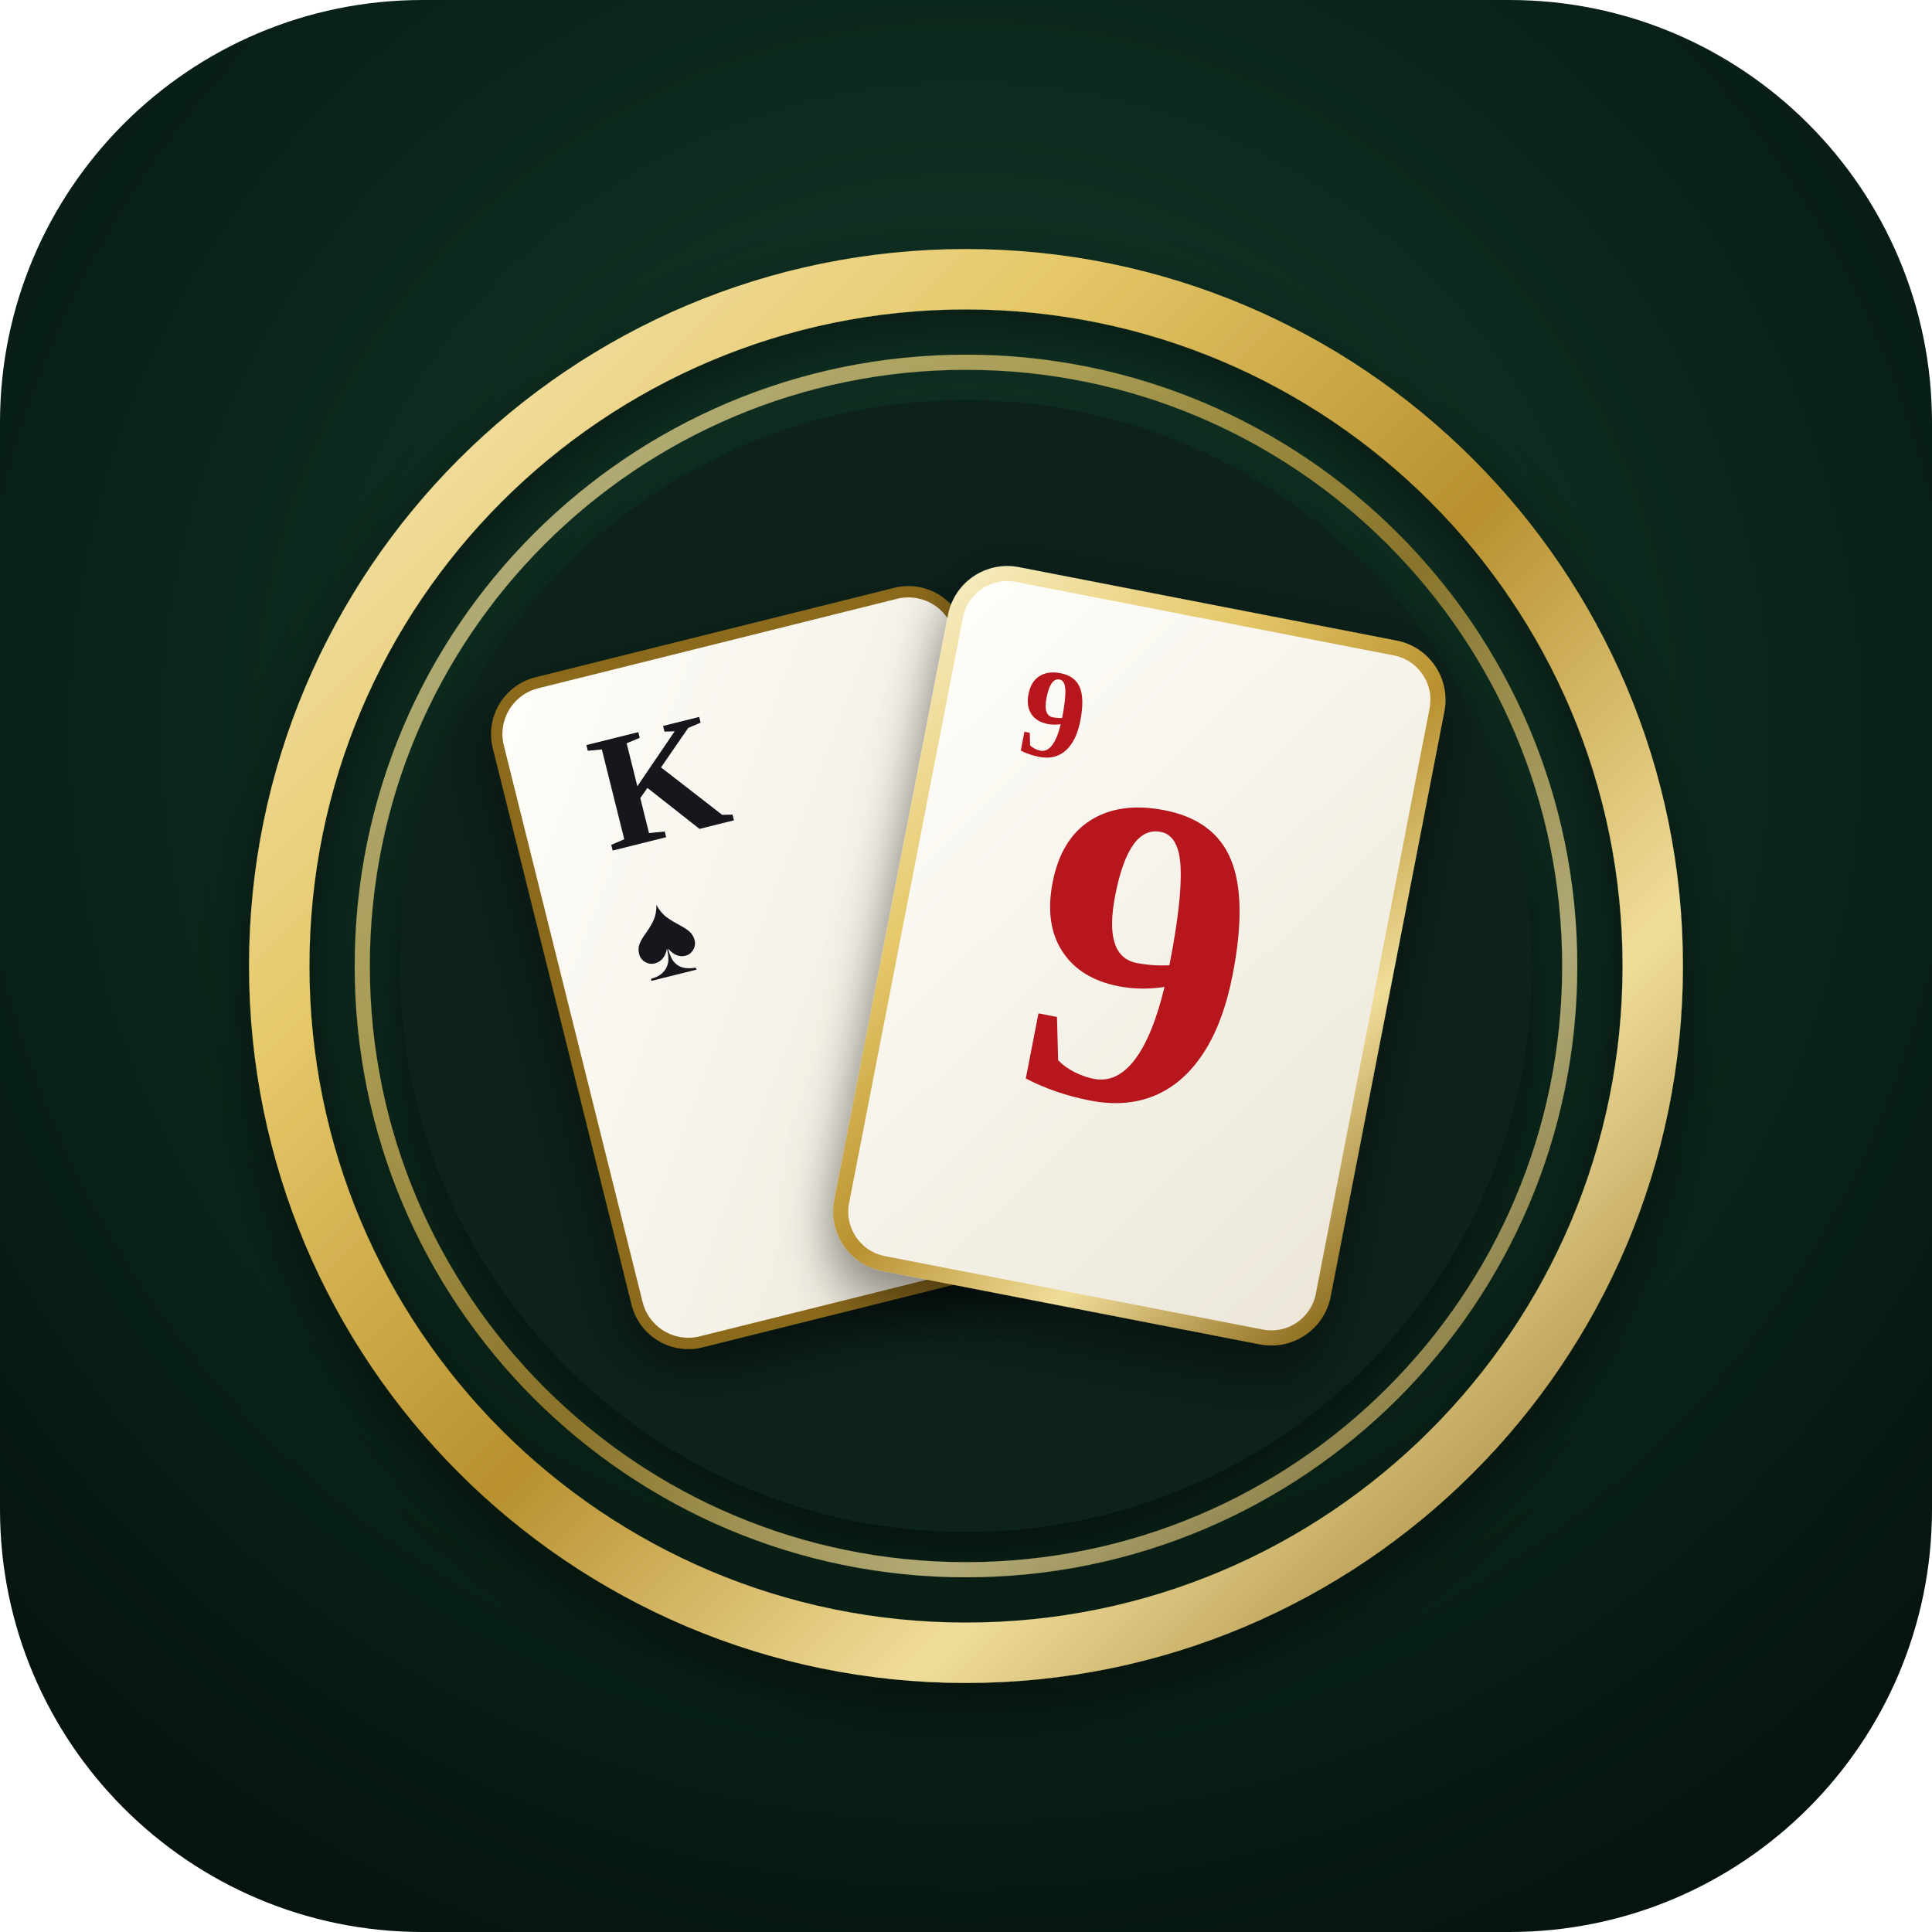
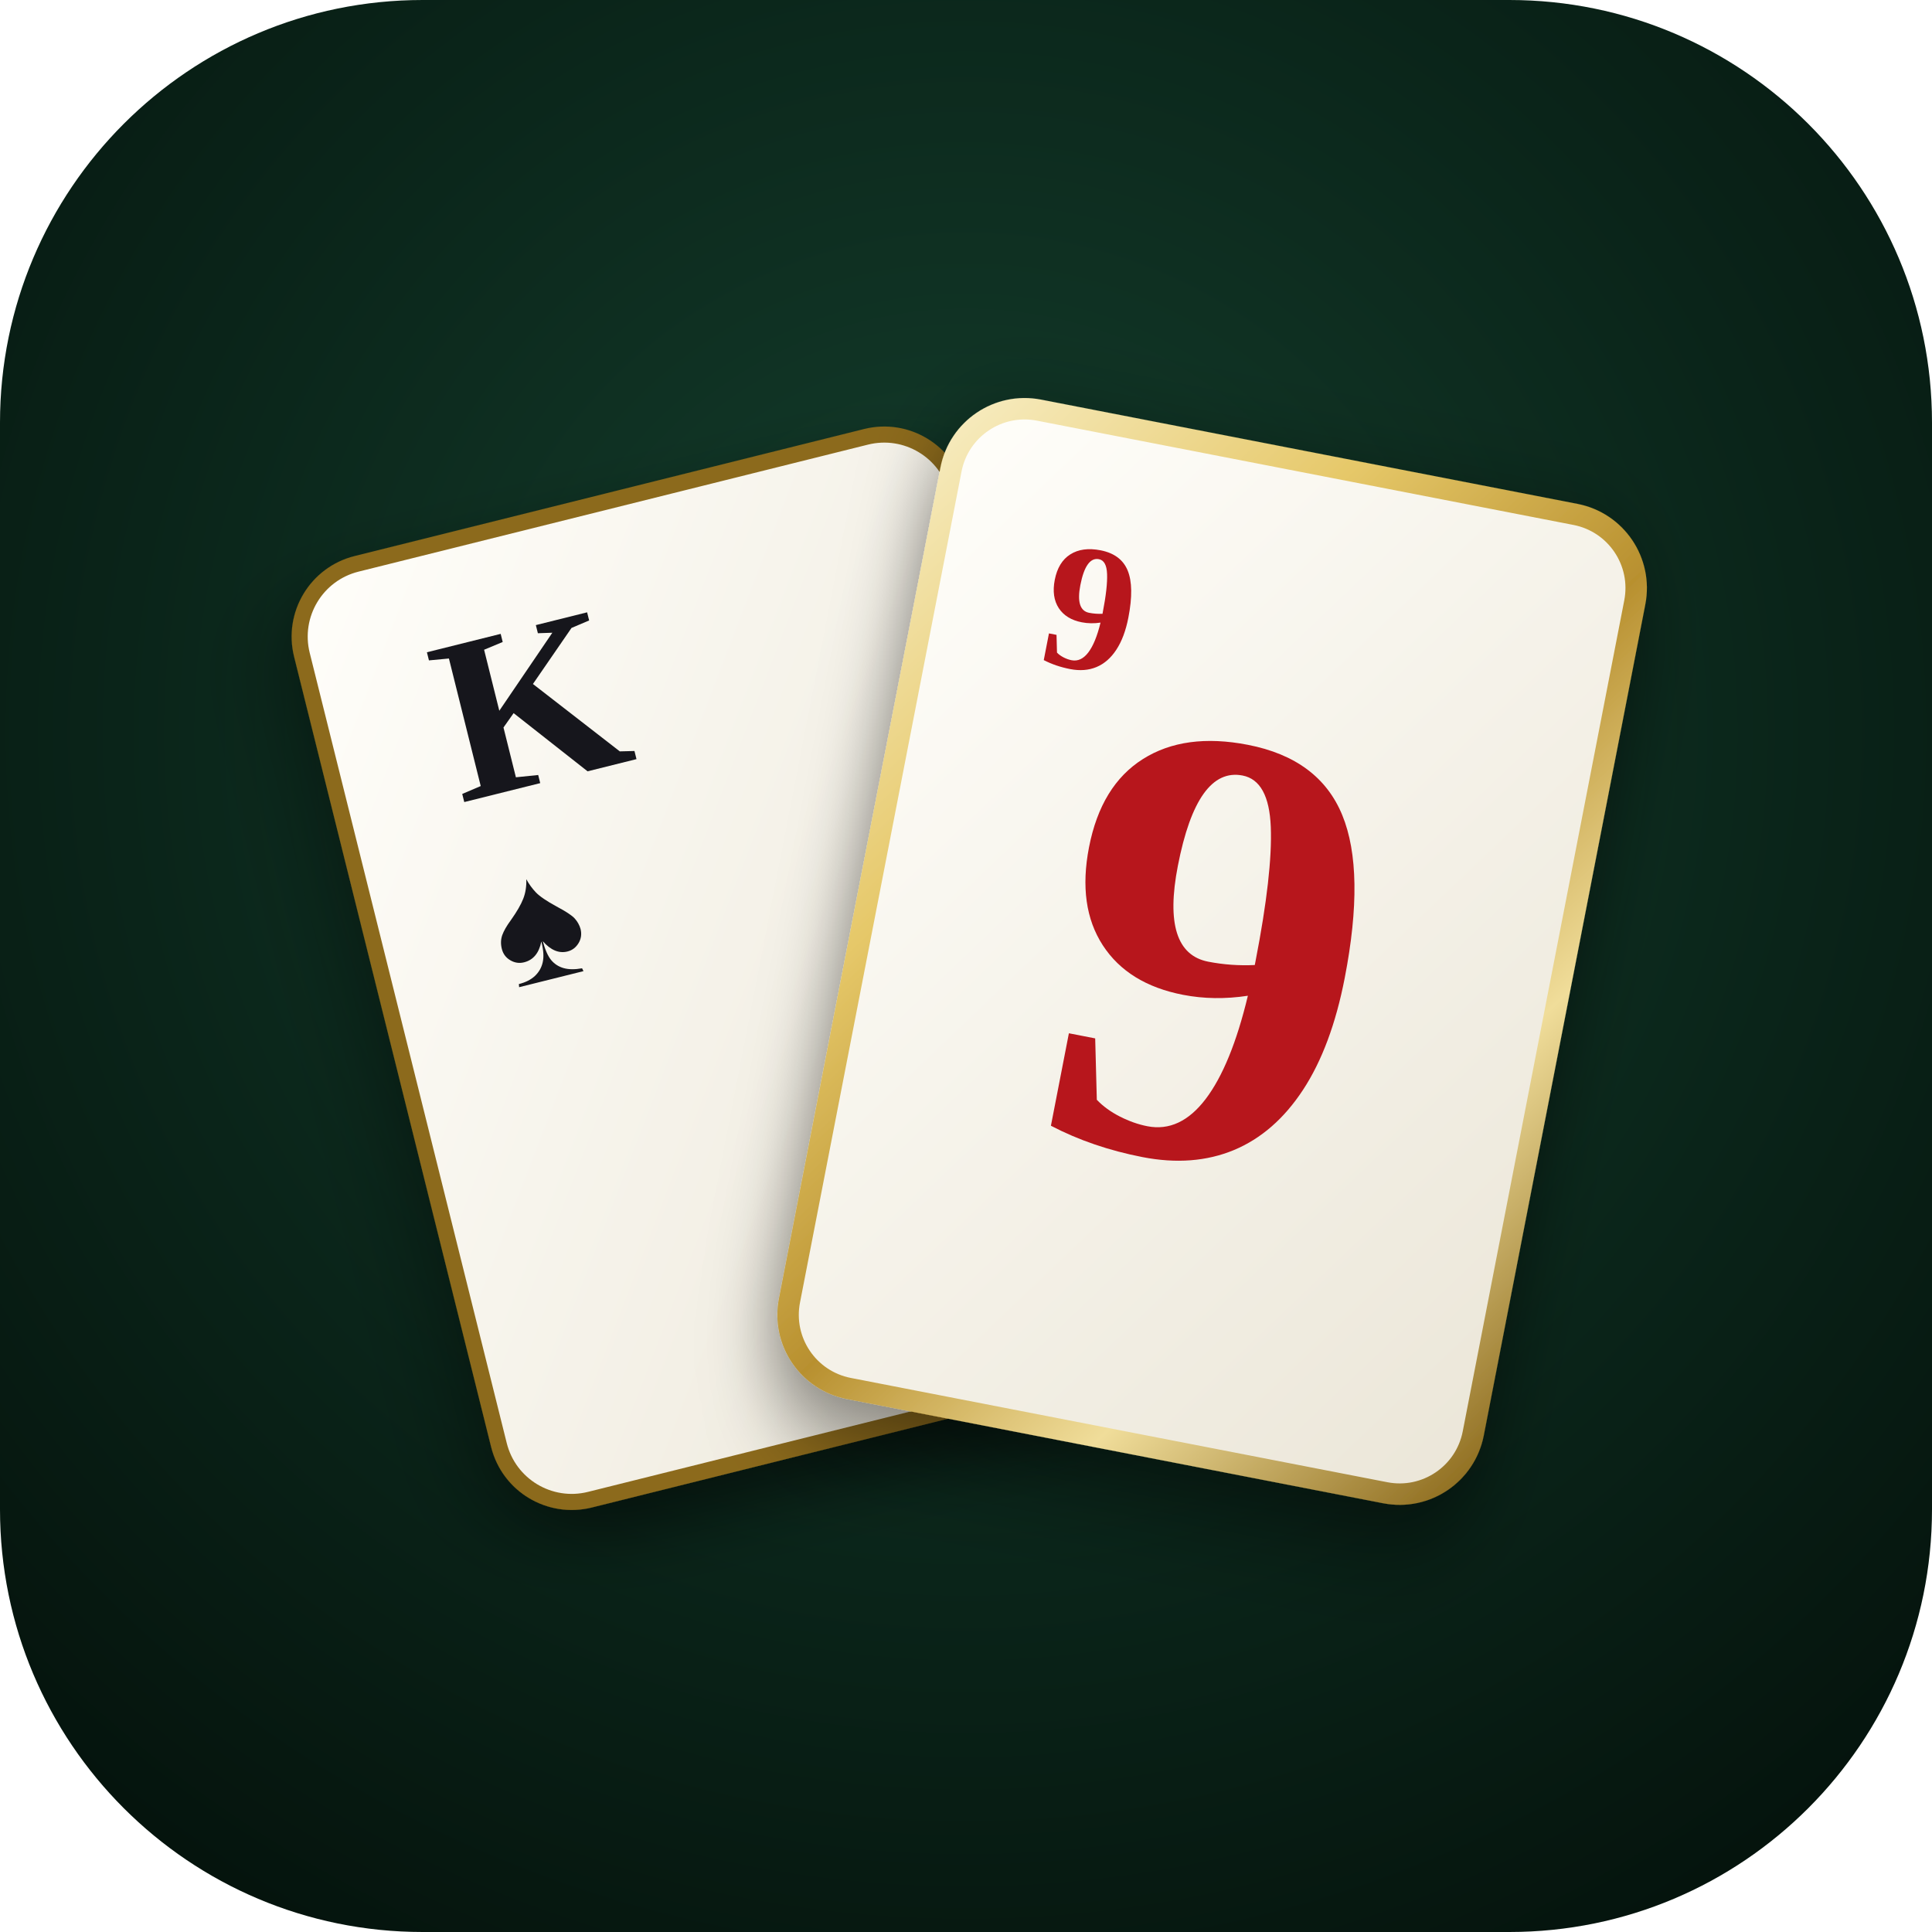
<svg xmlns="http://www.w3.org/2000/svg" viewBox="0 0 512 512" width="512" height="512">
  <defs>
    <radialGradient id="bg" cx="50%" cy="38%" r="75%">
      <stop offset="0%" stop-color="#15402e" />
      <stop offset="58%" stop-color="#0a2419" />
      <stop offset="100%" stop-color="#04110b" />
    </radialGradient>
    <linearGradient id="ring" x1="0" y1="0" x2="1" y2="1">
      <stop offset="0%" stop-color="#f7ecc0" />
      <stop offset="28%" stop-color="#e6c869" />
      <stop offset="52%" stop-color="#b8902f" />
      <stop offset="74%" stop-color="#f0dd9a" />
      <stop offset="100%" stop-color="#8c6a1c" />
    </linearGradient>
    <linearGradient id="paper" x1="0" y1="0" x2="1" y2="1">
      <stop offset="0%" stop-color="#fffefa" />
      <stop offset="100%" stop-color="#ebe6d8" />
    </linearGradient>
    <filter id="soft" x="-20%" y="-20%" width="140%" height="140%">
      <feDropShadow dx="0" dy="6" stdDeviation="8" flood-color="#000" flood-opacity=".5" />
    </filter>
  </defs>
  <rect width="512" height="512" rx="112" fill="url(#bg)" />
-   <g filter="url(#soft)">
-     <circle cx="256" cy="256" r="182" fill="none" stroke="url(#ring)" stroke-width="16" />
-     <circle cx="256" cy="256" r="160" fill="none" stroke="url(#ring)" stroke-width="4" opacity=".7" />
-     <circle cx="256" cy="256" r="150" fill="#08231a" />
-   </g>
-   <g filter="url(#soft)" transform="rotate(-14 214 262)">
-     <rect x="150" y="166" width="126" height="180" rx="14" fill="url(#paper)" stroke="#8c6a1c" stroke-width="3" />
-     <text x="172" y="214" font-family="Georgia, 'Times New Roman', serif" font-size="44" font-weight="700" fill="#17171a">K</text>
-     <text x="172" y="250" font-family="Georgia, 'Times New Roman', serif" font-size="32" fill="#17171a">♠</text>
-   </g>
-   <g filter="url(#soft)" transform="rotate(11 300 258)">
-     <rect x="236" y="160" width="130" height="186" rx="14" fill="url(#paper)" stroke="url(#ring)" stroke-width="4" />
-     <text x="301" y="292" font-family="Georgia, 'Times New Roman', serif" font-size="118" font-weight="700" fill="#b7151e" text-anchor="middle">9</text>
-     <text x="258" y="206" font-family="Georgia, 'Times New Roman', serif" font-size="34" font-weight="700" fill="#b7151e">9</text>
+   <g transform="translate(256 256) scale(1.42) translate(-256 -256)">
+     <g filter="url(#soft)" transform="rotate(-14 214 262)">
+       <rect x="150" y="166" width="126" height="180" rx="14" fill="url(#paper)" stroke="#8c6a1c" stroke-width="3" />
+       <text x="172" y="214" font-family="Georgia, 'Times New Roman', serif" font-size="44" font-weight="700" fill="#17171a">K</text>
+       <text x="172" y="250" font-family="Georgia, 'Times New Roman', serif" font-size="32" fill="#17171a">♠</text>
+     </g>
+     <g filter="url(#soft)" transform="rotate(11 300 258)">
+       <rect x="236" y="160" width="130" height="186" rx="14" fill="url(#paper)" stroke="url(#ring)" stroke-width="4" />
+       <text x="301" y="292" font-family="Georgia, 'Times New Roman', serif" font-size="118" font-weight="700" fill="#b7151e" text-anchor="middle">9</text>
+       <text x="258" y="206" font-family="Georgia, 'Times New Roman', serif" font-size="34" font-weight="700" fill="#b7151e">9</text>
+     </g>
  </g>
</svg>
